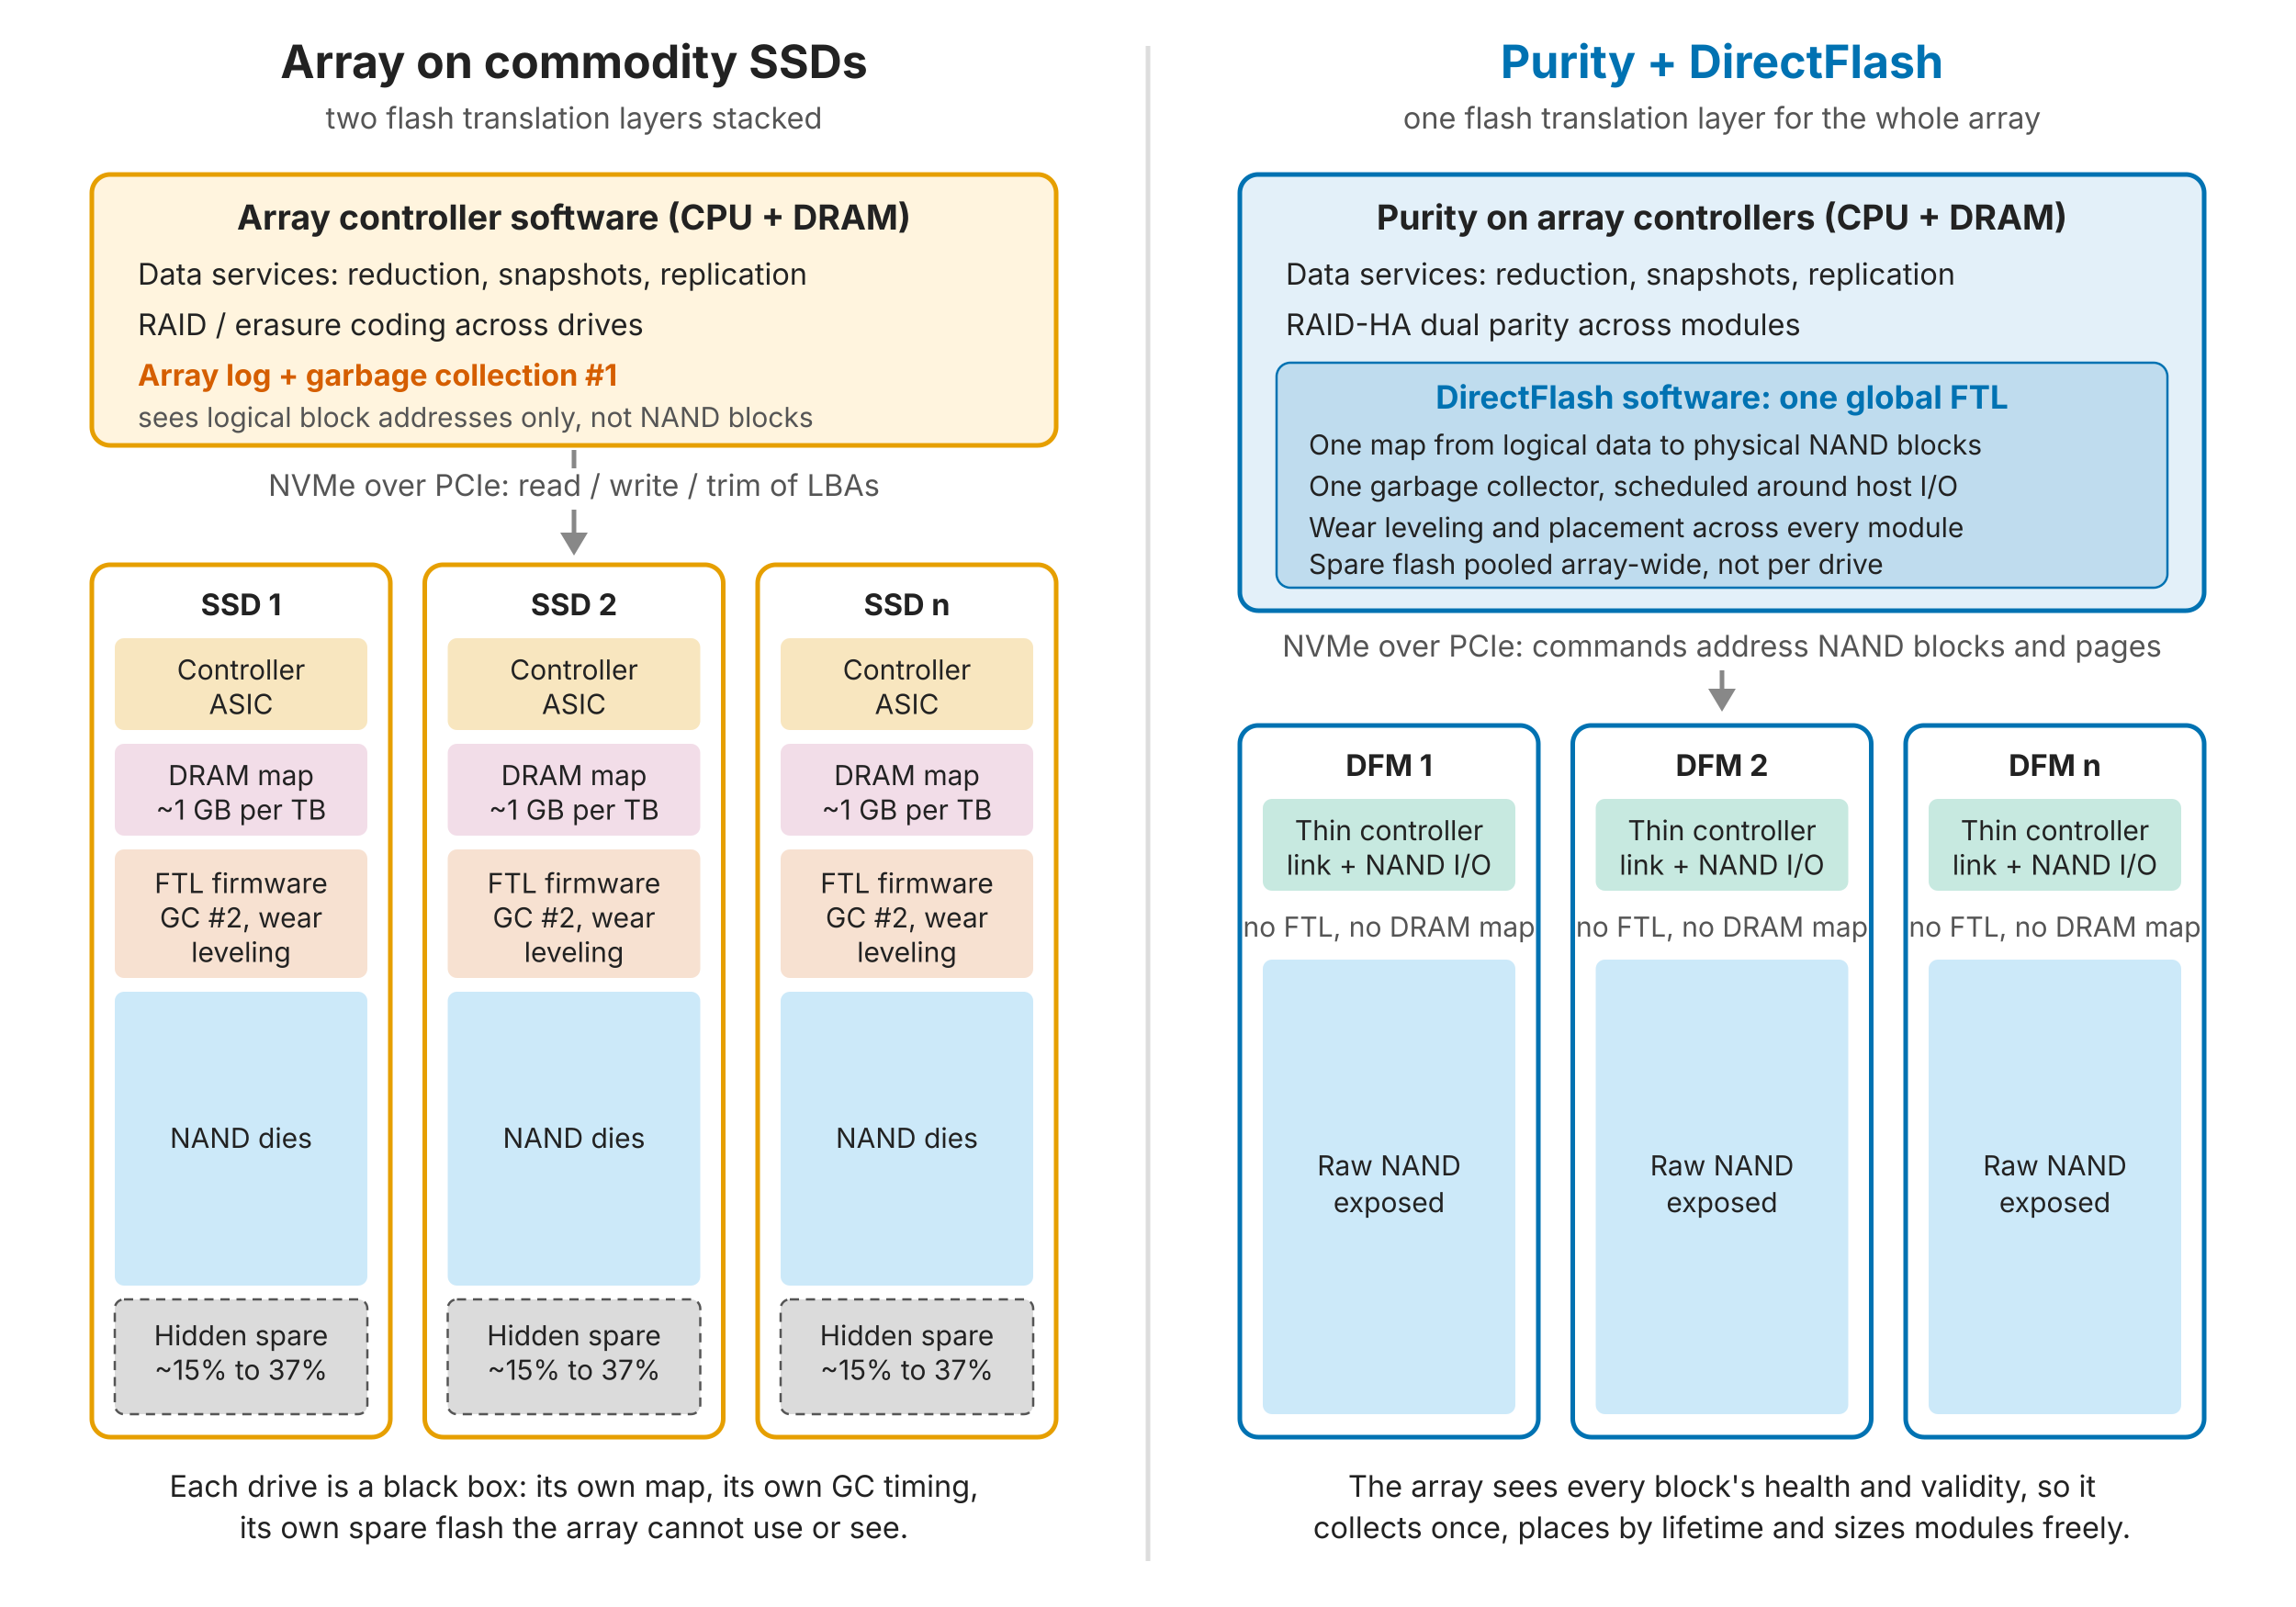
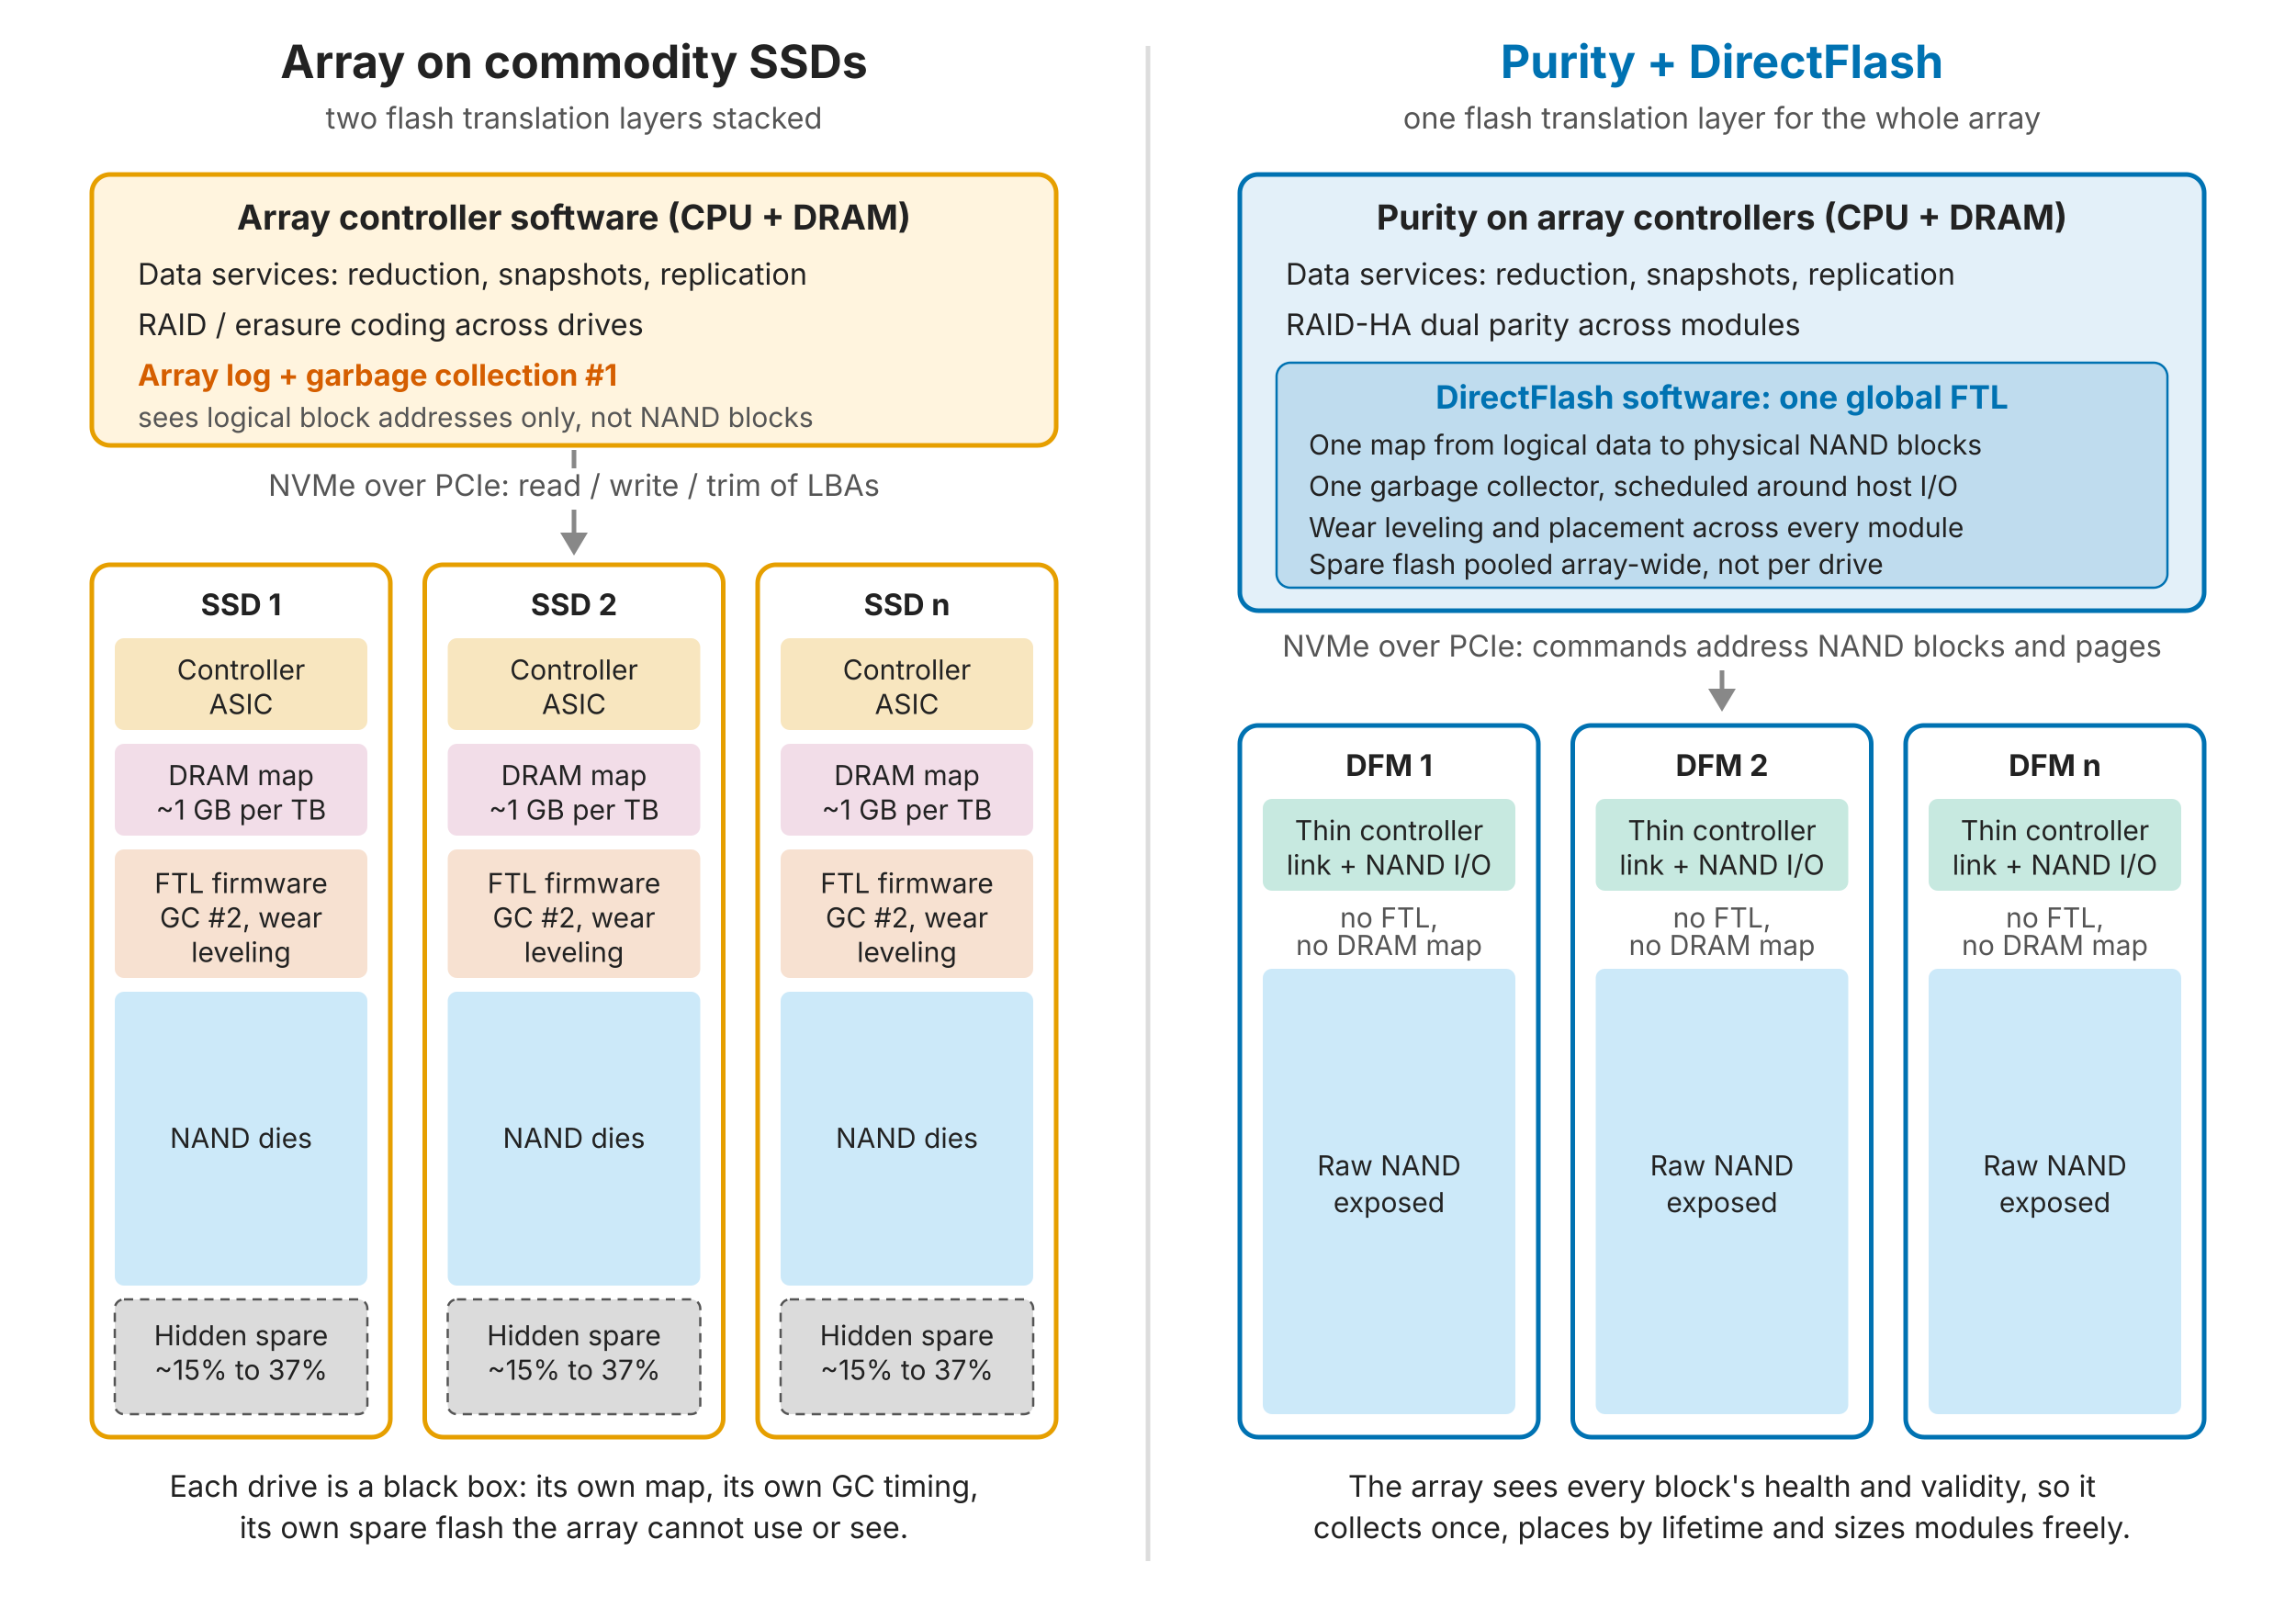
<svg xmlns="http://www.w3.org/2000/svg" viewBox="0 0 1000 700" width="1000" height="700" font-family="Inter, Helvetica, Arial, sans-serif" role="img" aria-labelledby="t d">
  <rect x="0" y="0" width="1000" height="700" fill="#FFFFFF" />
  <text x="250" y="34" font-size="20" font-weight="700" fill="#222222" text-anchor="middle">Array on commodity SSDs</text>
  <text x="250" y="56" font-size="13" fill="#555555" text-anchor="middle">two flash translation layers stacked</text>
  <text x="750" y="34" font-size="20" font-weight="700" fill="#0072B2" text-anchor="middle">Purity + DirectFlash</text>
  <text x="750" y="56" font-size="13" fill="#555555" text-anchor="middle">one flash translation layer for the whole array</text>
  <line x1="500" y1="20" x2="500" y2="680" stroke="#DDDDDD" stroke-width="2" />
  <rect x="40" y="76" width="420" height="118" rx="8" fill="#FFF4DE" stroke="#E69F00" stroke-width="2" />
  <text x="250" y="100" font-size="15" font-weight="700" fill="#222222" text-anchor="middle">Array controller software (CPU + DRAM)</text>
  <text x="60" y="124" font-size="13" fill="#222222">Data services: reduction, snapshots, replication</text>
  <text x="60" y="146" font-size="13" fill="#222222">RAID / erasure coding across drives</text>
  <text x="60" y="168" font-size="13" fill="#D55E00" font-weight="700">Array log + garbage collection #1</text>
  <text x="60" y="186" font-size="12" fill="#555555">sees logical block addresses only, not NAND blocks</text>
  <text x="250" y="216" font-size="13" fill="#555555" text-anchor="middle">NVMe over PCIe: read / write / trim of LBAs</text>
  <line x1="250" y1="196" x2="250" y2="204" stroke="#888888" stroke-width="2" />
  <path d="M250 222 L250 236" stroke="#888888" stroke-width="2" />
  <polygon points="244,232 256,232 250,242" fill="#888888" />
  <g>
    <rect x="40" y="246" width="130" height="380" rx="8" fill="#FFFFFF" stroke="#E69F00" stroke-width="2" />
    <rect x="185" y="246" width="130" height="380" rx="8" fill="#FFFFFF" stroke="#E69F00" stroke-width="2" />
    <rect x="330" y="246" width="130" height="380" rx="8" fill="#FFFFFF" stroke="#E69F00" stroke-width="2" />
  </g>
  <g font-size="13" text-anchor="middle" fill="#222222">
    <text x="105" y="268" font-weight="700">SSD 1</text>
    <text x="250" y="268" font-weight="700">SSD 2</text>
    <text x="395" y="268" font-weight="700">SSD n</text>
  </g>
  <g font-size="12" text-anchor="middle" fill="#222222">
    <rect x="50" y="278" width="110" height="40" rx="4" fill="#E69F00" fill-opacity="0.25" />
    <text x="105" y="296">Controller</text>
    <text x="105" y="311">ASIC</text>
    <rect x="195" y="278" width="110" height="40" rx="4" fill="#E69F00" fill-opacity="0.25" />
    <text x="250" y="296">Controller</text>
    <text x="250" y="311">ASIC</text>
    <rect x="340" y="278" width="110" height="40" rx="4" fill="#E69F00" fill-opacity="0.25" />
    <text x="395" y="296">Controller</text>
    <text x="395" y="311">ASIC</text>
    <rect x="50" y="324" width="110" height="40" rx="4" fill="#CC79A7" fill-opacity="0.25" />
    <text x="105" y="342">DRAM map</text>
    <text x="105" y="357">~1 GB per TB</text>
    <rect x="195" y="324" width="110" height="40" rx="4" fill="#CC79A7" fill-opacity="0.25" />
    <text x="250" y="342">DRAM map</text>
    <text x="250" y="357">~1 GB per TB</text>
    <rect x="340" y="324" width="110" height="40" rx="4" fill="#CC79A7" fill-opacity="0.25" />
    <text x="395" y="342">DRAM map</text>
    <text x="395" y="357">~1 GB per TB</text>
    <rect x="50" y="370" width="110" height="56" rx="4" fill="#D55E00" fill-opacity="0.18" />
    <text x="105" y="389">FTL firmware</text>
    <text x="105" y="404">GC #2, wear</text>
    <text x="105" y="419">leveling</text>
    <rect x="195" y="370" width="110" height="56" rx="4" fill="#D55E00" fill-opacity="0.18" />
    <text x="250" y="389">FTL firmware</text>
    <text x="250" y="404">GC #2, wear</text>
    <text x="250" y="419">leveling</text>
    <rect x="340" y="370" width="110" height="56" rx="4" fill="#D55E00" fill-opacity="0.18" />
    <text x="395" y="389">FTL firmware</text>
    <text x="395" y="404">GC #2, wear</text>
    <text x="395" y="419">leveling</text>
    <rect x="50" y="432" width="110" height="128" rx="4" fill="#56B4E9" fill-opacity="0.30" />
    <text x="105" y="500">NAND dies</text>
    <rect x="195" y="432" width="110" height="128" rx="4" fill="#56B4E9" fill-opacity="0.30" />
    <text x="250" y="500">NAND dies</text>
    <rect x="340" y="432" width="110" height="128" rx="4" fill="#56B4E9" fill-opacity="0.30" />
    <text x="395" y="500">NAND dies</text>
    <rect x="50" y="566" width="110" height="50" rx="4" fill="#999999" fill-opacity="0.35" stroke="#555555" stroke-dasharray="4 3" />
    <text x="105" y="586">Hidden spare</text>
    <text x="105" y="601">~15% to 37%</text>
    <rect x="195" y="566" width="110" height="50" rx="4" fill="#999999" fill-opacity="0.35" stroke="#555555" stroke-dasharray="4 3" />
    <text x="250" y="586">Hidden spare</text>
    <text x="250" y="601">~15% to 37%</text>
    <rect x="340" y="566" width="110" height="50" rx="4" fill="#999999" fill-opacity="0.35" stroke="#555555" stroke-dasharray="4 3" />
    <text x="395" y="586">Hidden spare</text>
    <text x="395" y="601">~15% to 37%</text>
  </g>
  <text x="250" y="652" font-size="13" fill="#222222" text-anchor="middle">Each drive is a black box: its own map, its own GC timing,</text>
  <text x="250" y="670" font-size="13" fill="#222222" text-anchor="middle">its own spare flash the array cannot use or see.</text>
  <rect x="540" y="76" width="420" height="190" rx="8" fill="#E3F0F9" stroke="#0072B2" stroke-width="2" />
  <text x="750" y="100" font-size="15" font-weight="700" fill="#222222" text-anchor="middle">Purity on array controllers (CPU + DRAM)</text>
  <text x="560" y="124" font-size="13" fill="#222222">Data services: reduction, snapshots, replication</text>
  <text x="560" y="146" font-size="13" fill="#222222">RAID-HA dual parity across modules</text>
  <rect x="556" y="158" width="388" height="98" rx="6" fill="#0072B2" fill-opacity="0.16" stroke="#0072B2" />
  <text x="750" y="178" font-size="14" font-weight="700" fill="#0072B2" text-anchor="middle">DirectFlash software: one global FTL</text>
  <text x="570" y="198" font-size="12" fill="#222222">One map from logical data to physical NAND blocks</text>
  <text x="570" y="216" font-size="12" fill="#222222">One garbage collector, scheduled around host I/O</text>
  <text x="570" y="234" font-size="12" fill="#222222">Wear leveling and placement across every module</text>
  <text x="570" y="250" font-size="12" fill="#222222">Spare flash pooled array-wide, not per drive</text>
  <text x="750" y="286" font-size="13" fill="#555555" text-anchor="middle">NVMe over PCIe: commands address NAND blocks and pages</text>
  <path d="M750 292 L750 304" stroke="#888888" stroke-width="2" />
  <polygon points="744,300 756,300 750,310" fill="#888888" />
  <g>
    <rect x="540" y="316" width="130" height="310" rx="8" fill="#FFFFFF" stroke="#0072B2" stroke-width="2" />
    <rect x="685" y="316" width="130" height="310" rx="8" fill="#FFFFFF" stroke="#0072B2" stroke-width="2" />
    <rect x="830" y="316" width="130" height="310" rx="8" fill="#FFFFFF" stroke="#0072B2" stroke-width="2" />
  </g>
  <g font-size="12" text-anchor="middle" fill="#222222">
    <text x="605" y="338" font-size="13" font-weight="700">DFM 1</text>
    <text x="750" y="338" font-size="13" font-weight="700">DFM 2</text>
    <text x="895" y="338" font-size="13" font-weight="700">DFM n</text>
    <rect x="550" y="348" width="110" height="40" rx="4" fill="#009E73" fill-opacity="0.22" />
    <text x="605" y="366">Thin controller</text>
    <text x="605" y="381">link + NAND I/O</text>
    <rect x="695" y="348" width="110" height="40" rx="4" fill="#009E73" fill-opacity="0.22" />
    <text x="750" y="366">Thin controller</text>
    <text x="750" y="381">link + NAND I/O</text>
    <rect x="840" y="348" width="110" height="40" rx="4" fill="#009E73" fill-opacity="0.22" />
    <text x="895" y="366">Thin controller</text>
    <text x="895" y="381">link + NAND I/O</text>
-     <text x="605" y="408" fill="#555555">no FTL, no DRAM map</text>
-     <text x="750" y="408" fill="#555555">no FTL, no DRAM map</text>
-     <text x="895" y="408" fill="#555555">no FTL, no DRAM map</text>
-     <rect x="550" y="418" width="110" height="198" rx="4" fill="#56B4E9" fill-opacity="0.30" />
+     <text x="605" y="404" fill="#555555">no FTL,</text>
+     <text x="605" y="416" fill="#555555">no DRAM map</text>
+     <text x="750" y="404" fill="#555555">no FTL,</text>
+     <text x="750" y="416" fill="#555555">no DRAM map</text>
+     <text x="895" y="404" fill="#555555">no FTL,</text>
+     <text x="895" y="416" fill="#555555">no DRAM map</text>
+     <rect x="550" y="422" width="110" height="194" rx="4" fill="#56B4E9" fill-opacity="0.30" />
    <text x="605" y="512">Raw NAND</text>
    <text x="605" y="528">exposed</text>
-     <rect x="695" y="418" width="110" height="198" rx="4" fill="#56B4E9" fill-opacity="0.30" />
+     <rect x="695" y="422" width="110" height="194" rx="4" fill="#56B4E9" fill-opacity="0.30" />
    <text x="750" y="512">Raw NAND</text>
    <text x="750" y="528">exposed</text>
-     <rect x="840" y="418" width="110" height="198" rx="4" fill="#56B4E9" fill-opacity="0.30" />
+     <rect x="840" y="422" width="110" height="194" rx="4" fill="#56B4E9" fill-opacity="0.30" />
    <text x="895" y="512">Raw NAND</text>
    <text x="895" y="528">exposed</text>
  </g>
  <text x="750" y="652" font-size="13" fill="#222222" text-anchor="middle">The array sees every block's health and validity, so it</text>
  <text x="750" y="670" font-size="13" fill="#222222" text-anchor="middle">collects once, places by lifetime and sizes modules freely.</text>
</svg>
